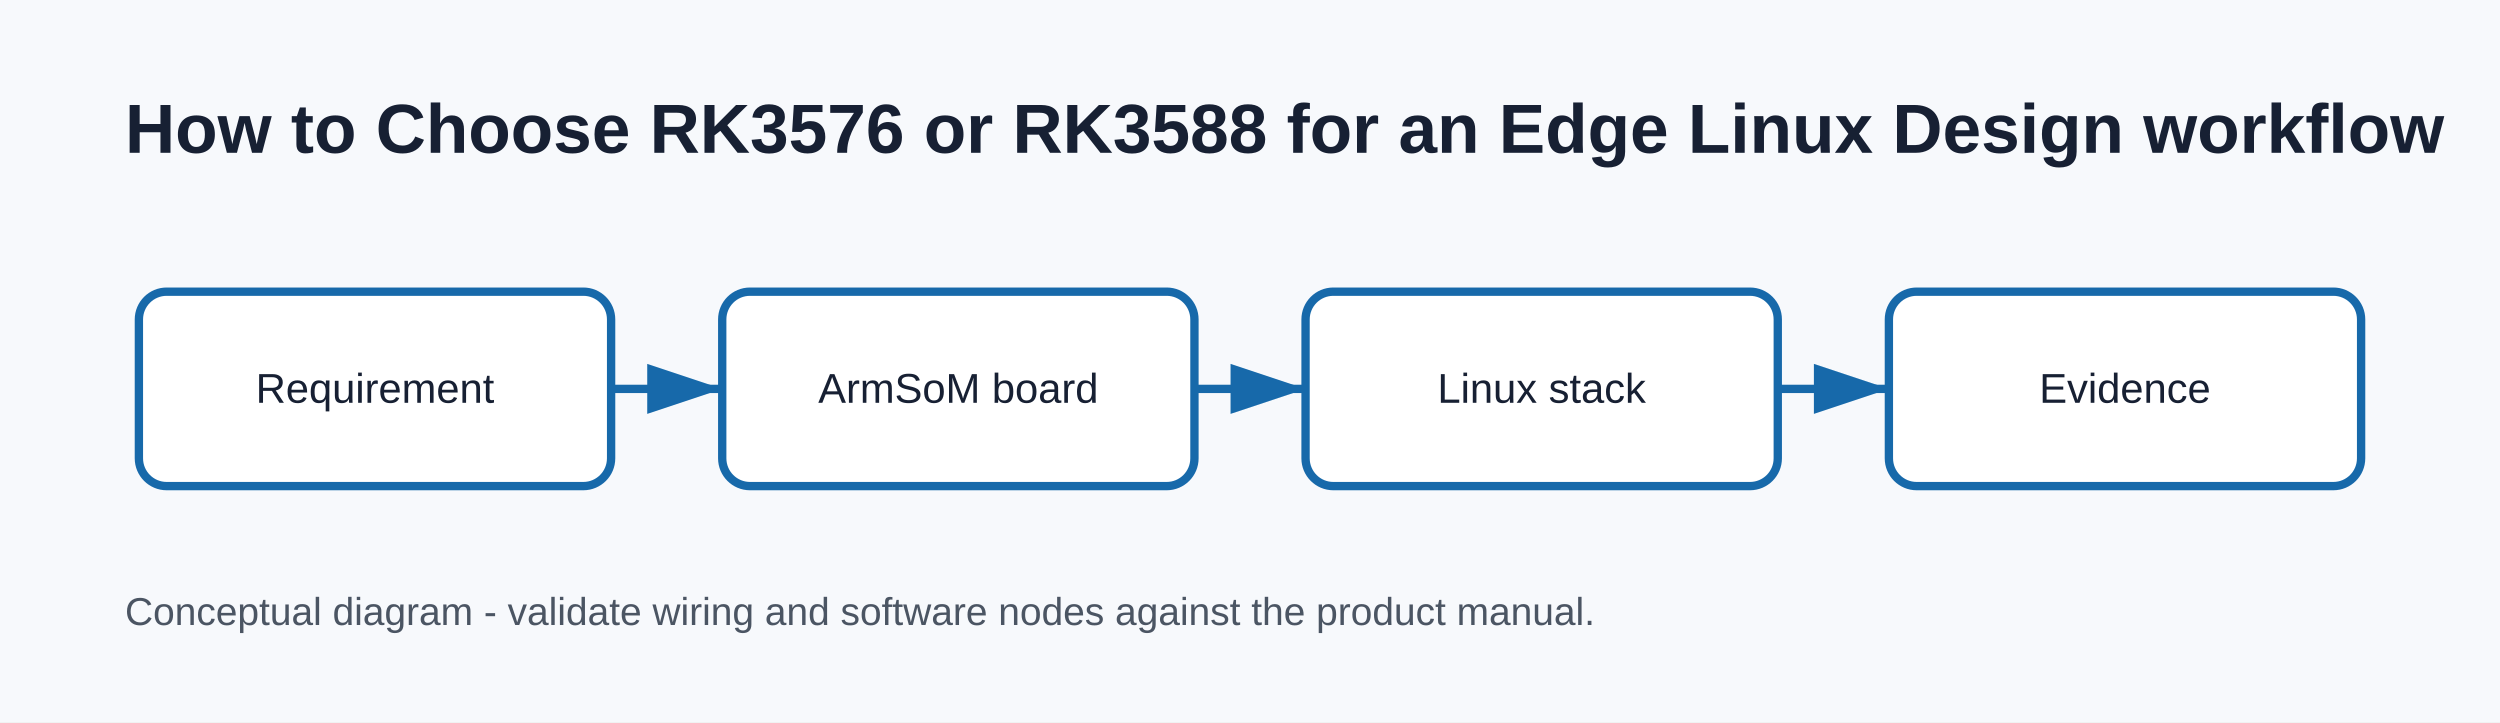
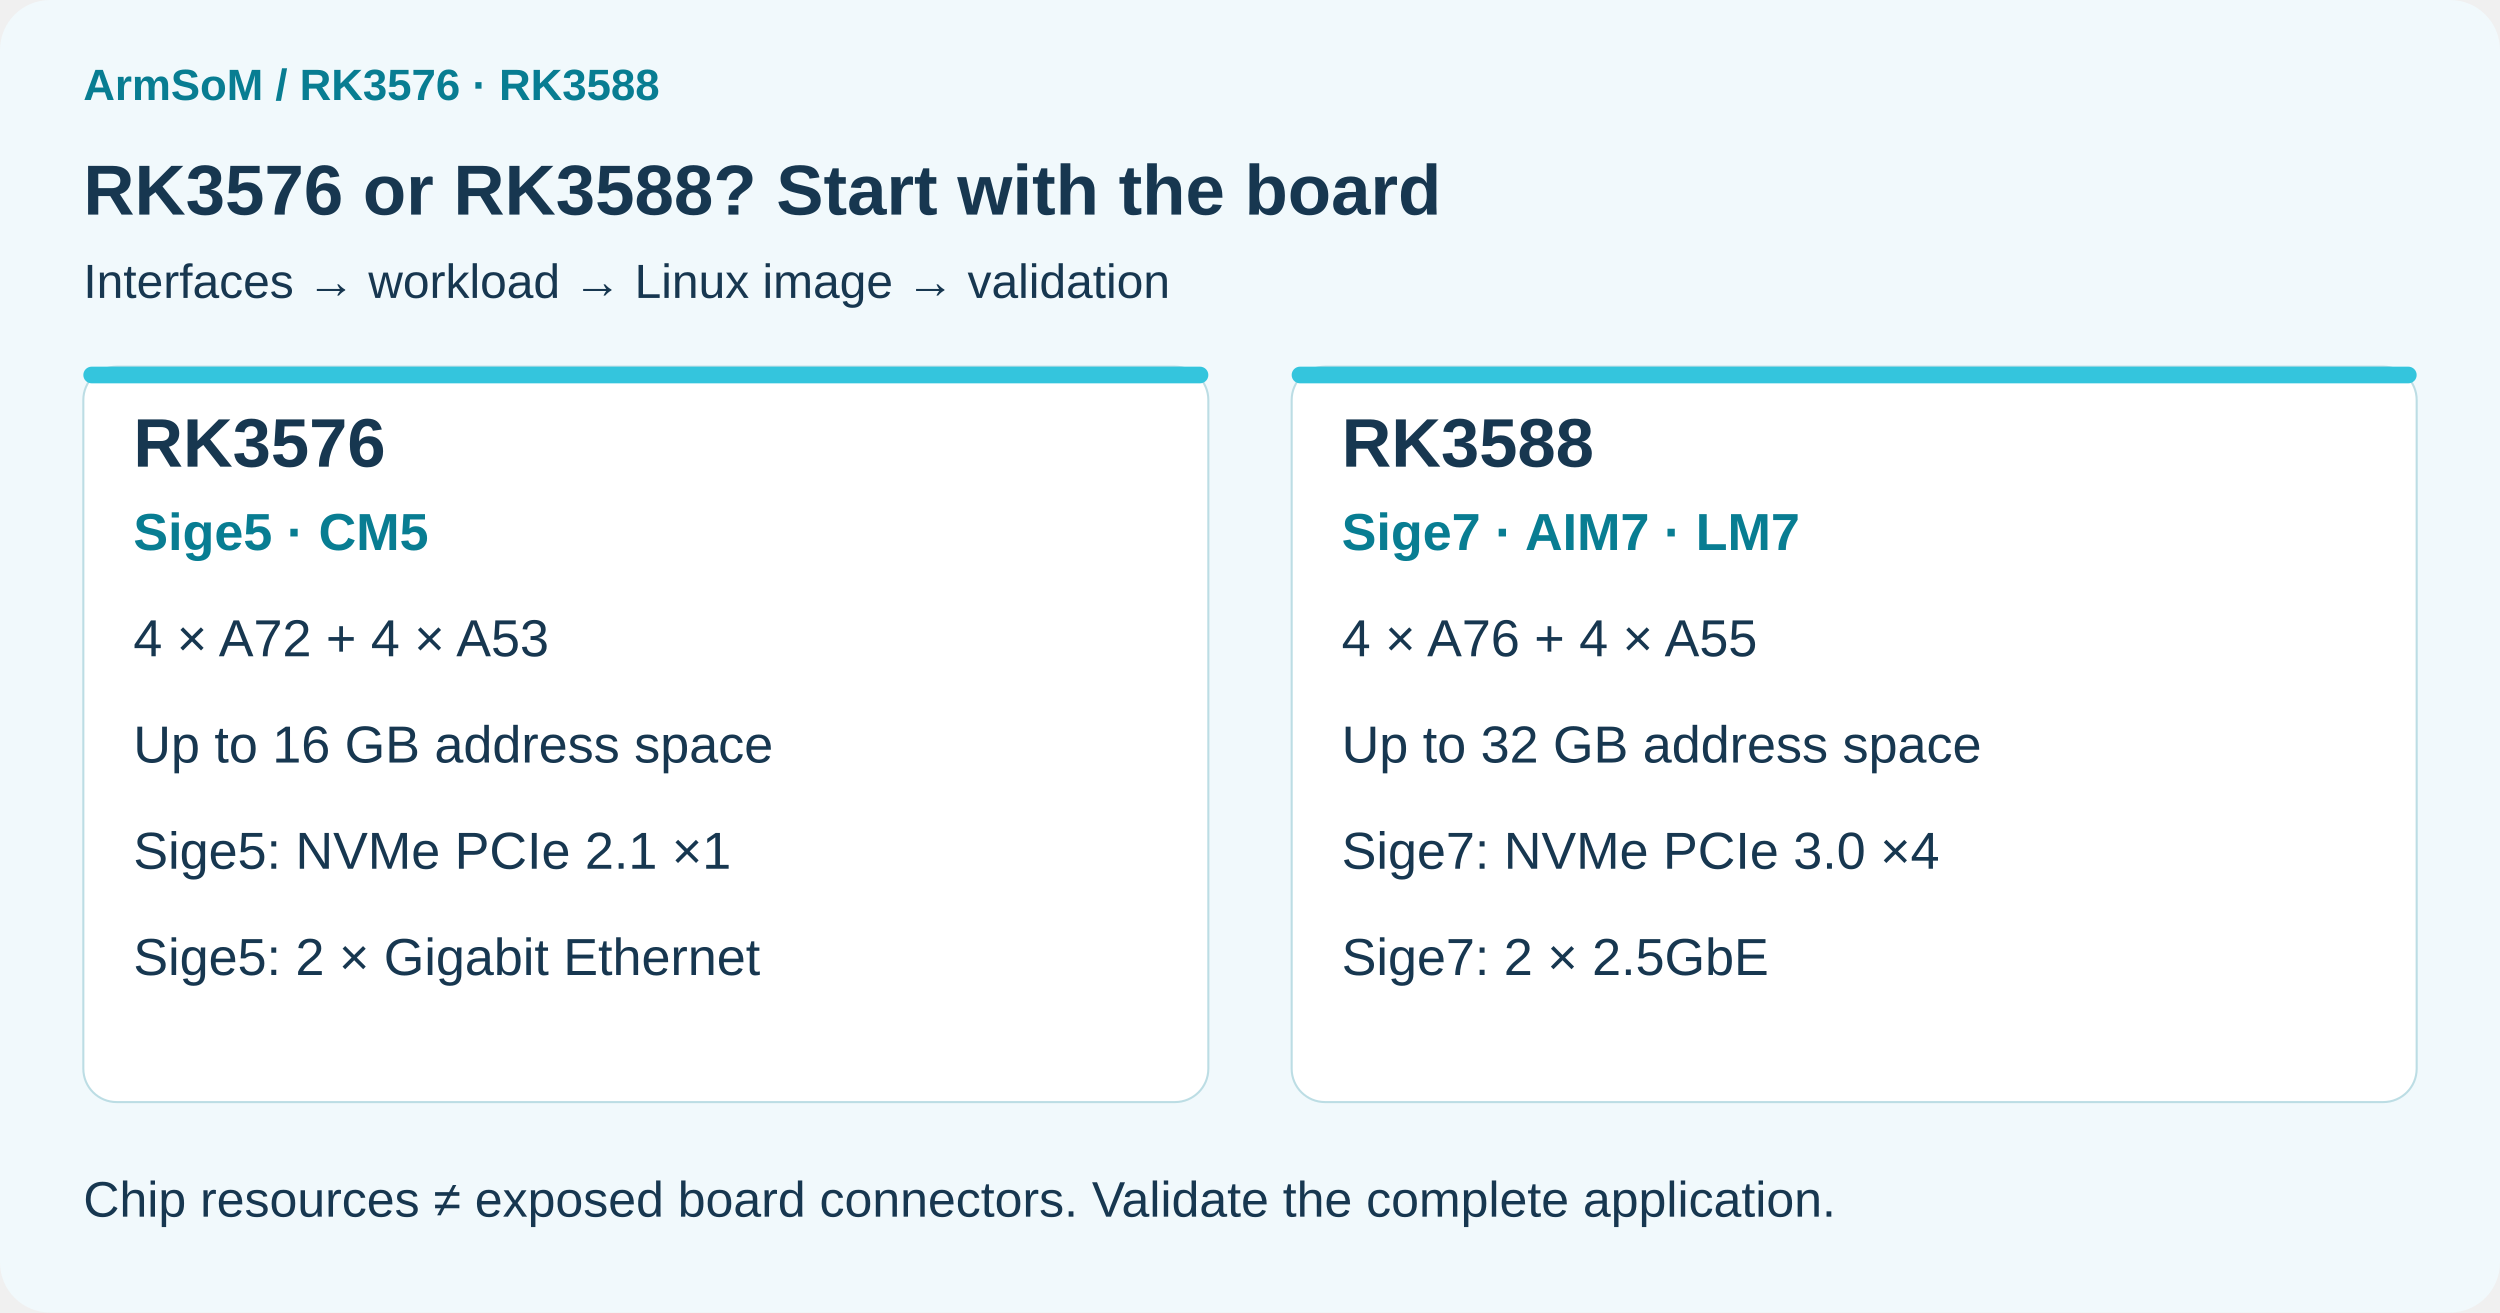
- <svg xmlns="http://www.w3.org/2000/svg" width="900" height="260" viewBox="0 0 900 260" role="img" aria-labelledby="t d">
-   <defs>
-     <marker id="a" markerWidth="10" markerHeight="10" refX="9" refY="3" orient="auto">
-       <path d="M0,0 L0,6 L9,3 z" fill="#1769aa" />
-     </marker>
-   </defs>
-   <rect width="900" height="260" fill="#f7f9fc" />
-   <text x="45" y="55" font-family="Arial" font-weight="bold" font-size="25" fill="#172033">How to Choose RK3576 or RK3588 for an Edge Linux Design workflow</text>
-   <rect x="50" y="105" width="170" height="70" rx="10" fill="#fff" stroke="#1769aa" stroke-width="3" />
-   <text x="135" y="145" text-anchor="middle" font-family="Arial" font-size="15" fill="#172033">Requirement</text>
-   <rect x="260" y="105" width="170" height="70" rx="10" fill="#fff" stroke="#1769aa" stroke-width="3" />
-   <text x="345" y="145" text-anchor="middle" font-family="Arial" font-size="15" fill="#172033">ArmSoM board</text>
-   <rect x="470" y="105" width="170" height="70" rx="10" fill="#fff" stroke="#1769aa" stroke-width="3" />
-   <text x="555" y="145" text-anchor="middle" font-family="Arial" font-size="15" fill="#172033">Linux stack</text>
-   <rect x="680" y="105" width="170" height="70" rx="10" fill="#fff" stroke="#1769aa" stroke-width="3" />
-   <text x="765" y="145" text-anchor="middle" font-family="Arial" font-size="15" fill="#172033">Evidence</text>
-   <path d="M 220 140 H 260" stroke="#1769aa" stroke-width="3" marker-end="url(#a)" />
-   <path d="M 430 140 H 470" stroke="#1769aa" stroke-width="3" marker-end="url(#a)" />
-   <path d="M 640 140 H 680" stroke="#1769aa" stroke-width="3" marker-end="url(#a)" />
-   <text x="45" y="225" font-family="Arial" font-size="14" fill="#4b5563">Conceptual diagram - validate wiring and software nodes against the product manual.</text>
+ <svg xmlns="http://www.w3.org/2000/svg" width="1200" height="630" viewBox="0 0 1200 630" role="img" aria-labelledby="t d">
+   <rect width="1200" height="630" rx="24" fill="#f1f9fc" />
+   <g font-family="Arial, Microsoft YaHei, sans-serif">
+     <text x="40" y="48" font-size="21" fill="#087d92" font-weight="700">ArmSoM  /  RK3576 · RK3588</text>
+     <text x="40" y="103" font-size="34" fill="#173750" font-weight="700">RK3576 or RK3588? Start with the board</text>
+     <text x="40" y="143" font-size="23" fill="#173750" font-weight="400">Interfaces → workload → Linux image → validation</text>
+     <rect x="40" y="176" width="540" height="353" rx="16" fill="white" stroke="#bcdde4" />
+     <rect x="40" y="176" width="540" height="8" rx="4" fill="#34C5DD" />
+     <text x="64" y="224" font-size="33" fill="#173750" font-weight="700">RK3576</text>
+     <text x="64" y="264" font-size="25" fill="#087d92" font-weight="700">Sige5 · CM5</text>
+     <text x="64" y="315" font-size="25" fill="#173750" font-weight="400">4 × A72 + 4 × A53</text>
+     <text x="64" y="366" font-size="25" fill="#173750" font-weight="400">Up to 16 GB address space</text>
+     <text x="64" y="417" font-size="25" fill="#173750" font-weight="400">Sige5: NVMe PCIe 2.1 ×1</text>
+     <text x="64" y="468" font-size="25" fill="#173750" font-weight="400">Sige5: 2 × Gigabit Ethernet</text>
+     <rect x="620" y="176" width="540" height="353" rx="16" fill="white" stroke="#bcdde4" />
+     <rect x="620" y="176" width="540" height="8" rx="4" fill="#34C5DD" />
+     <text x="644" y="224" font-size="33" fill="#173750" font-weight="700">RK3588</text>
+     <text x="644" y="264" font-size="25" fill="#087d92" font-weight="700">Sige7 · AIM7 · LM7</text>
+     <text x="644" y="315" font-size="25" fill="#173750" font-weight="400">4 × A76 + 4 × A55</text>
+     <text x="644" y="366" font-size="25" fill="#173750" font-weight="400">Up to 32 GB address space</text>
+     <text x="644" y="417" font-size="25" fill="#173750" font-weight="400">Sige7: NVMe PCIe 3.0 ×4</text>
+     <text x="644" y="468" font-size="25" fill="#173750" font-weight="400">Sige7: 2 × 2.5GbE</text>
+     <text x="40" y="584" font-size="24" fill="#173750" font-weight="400">Chip resources ≠ exposed board connectors. Validate the complete application.</text>
+   </g>
</svg>
